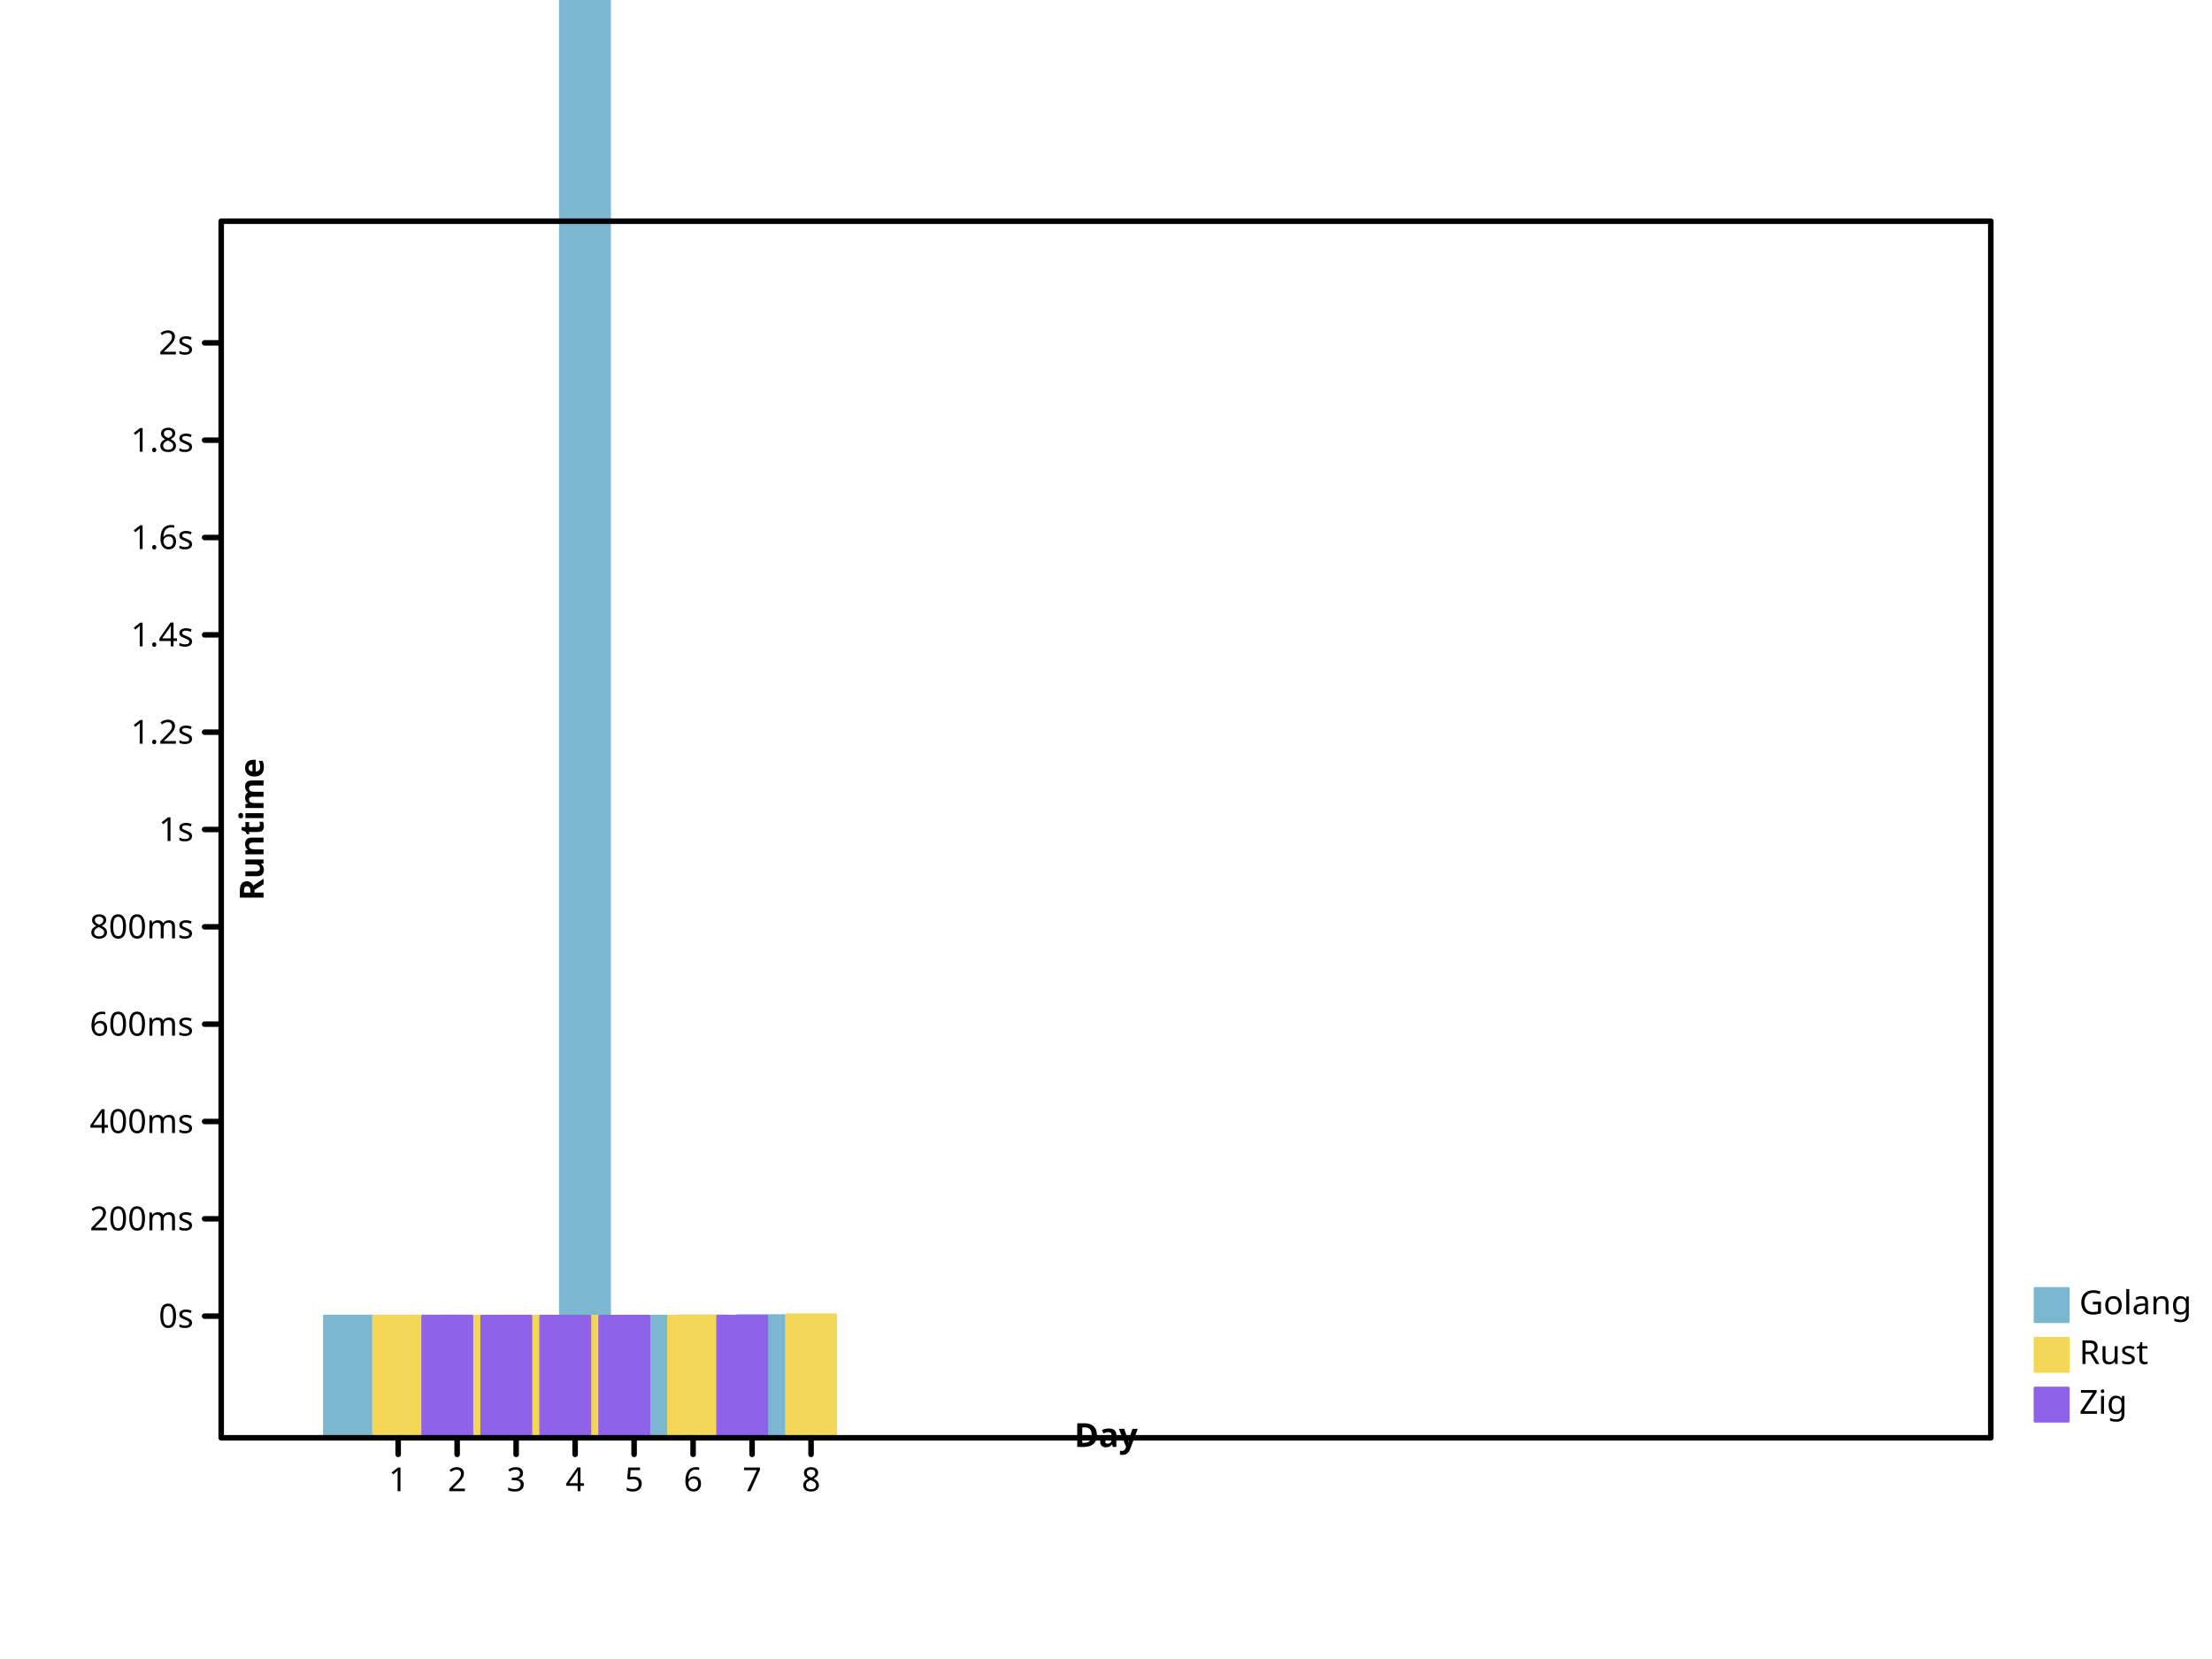
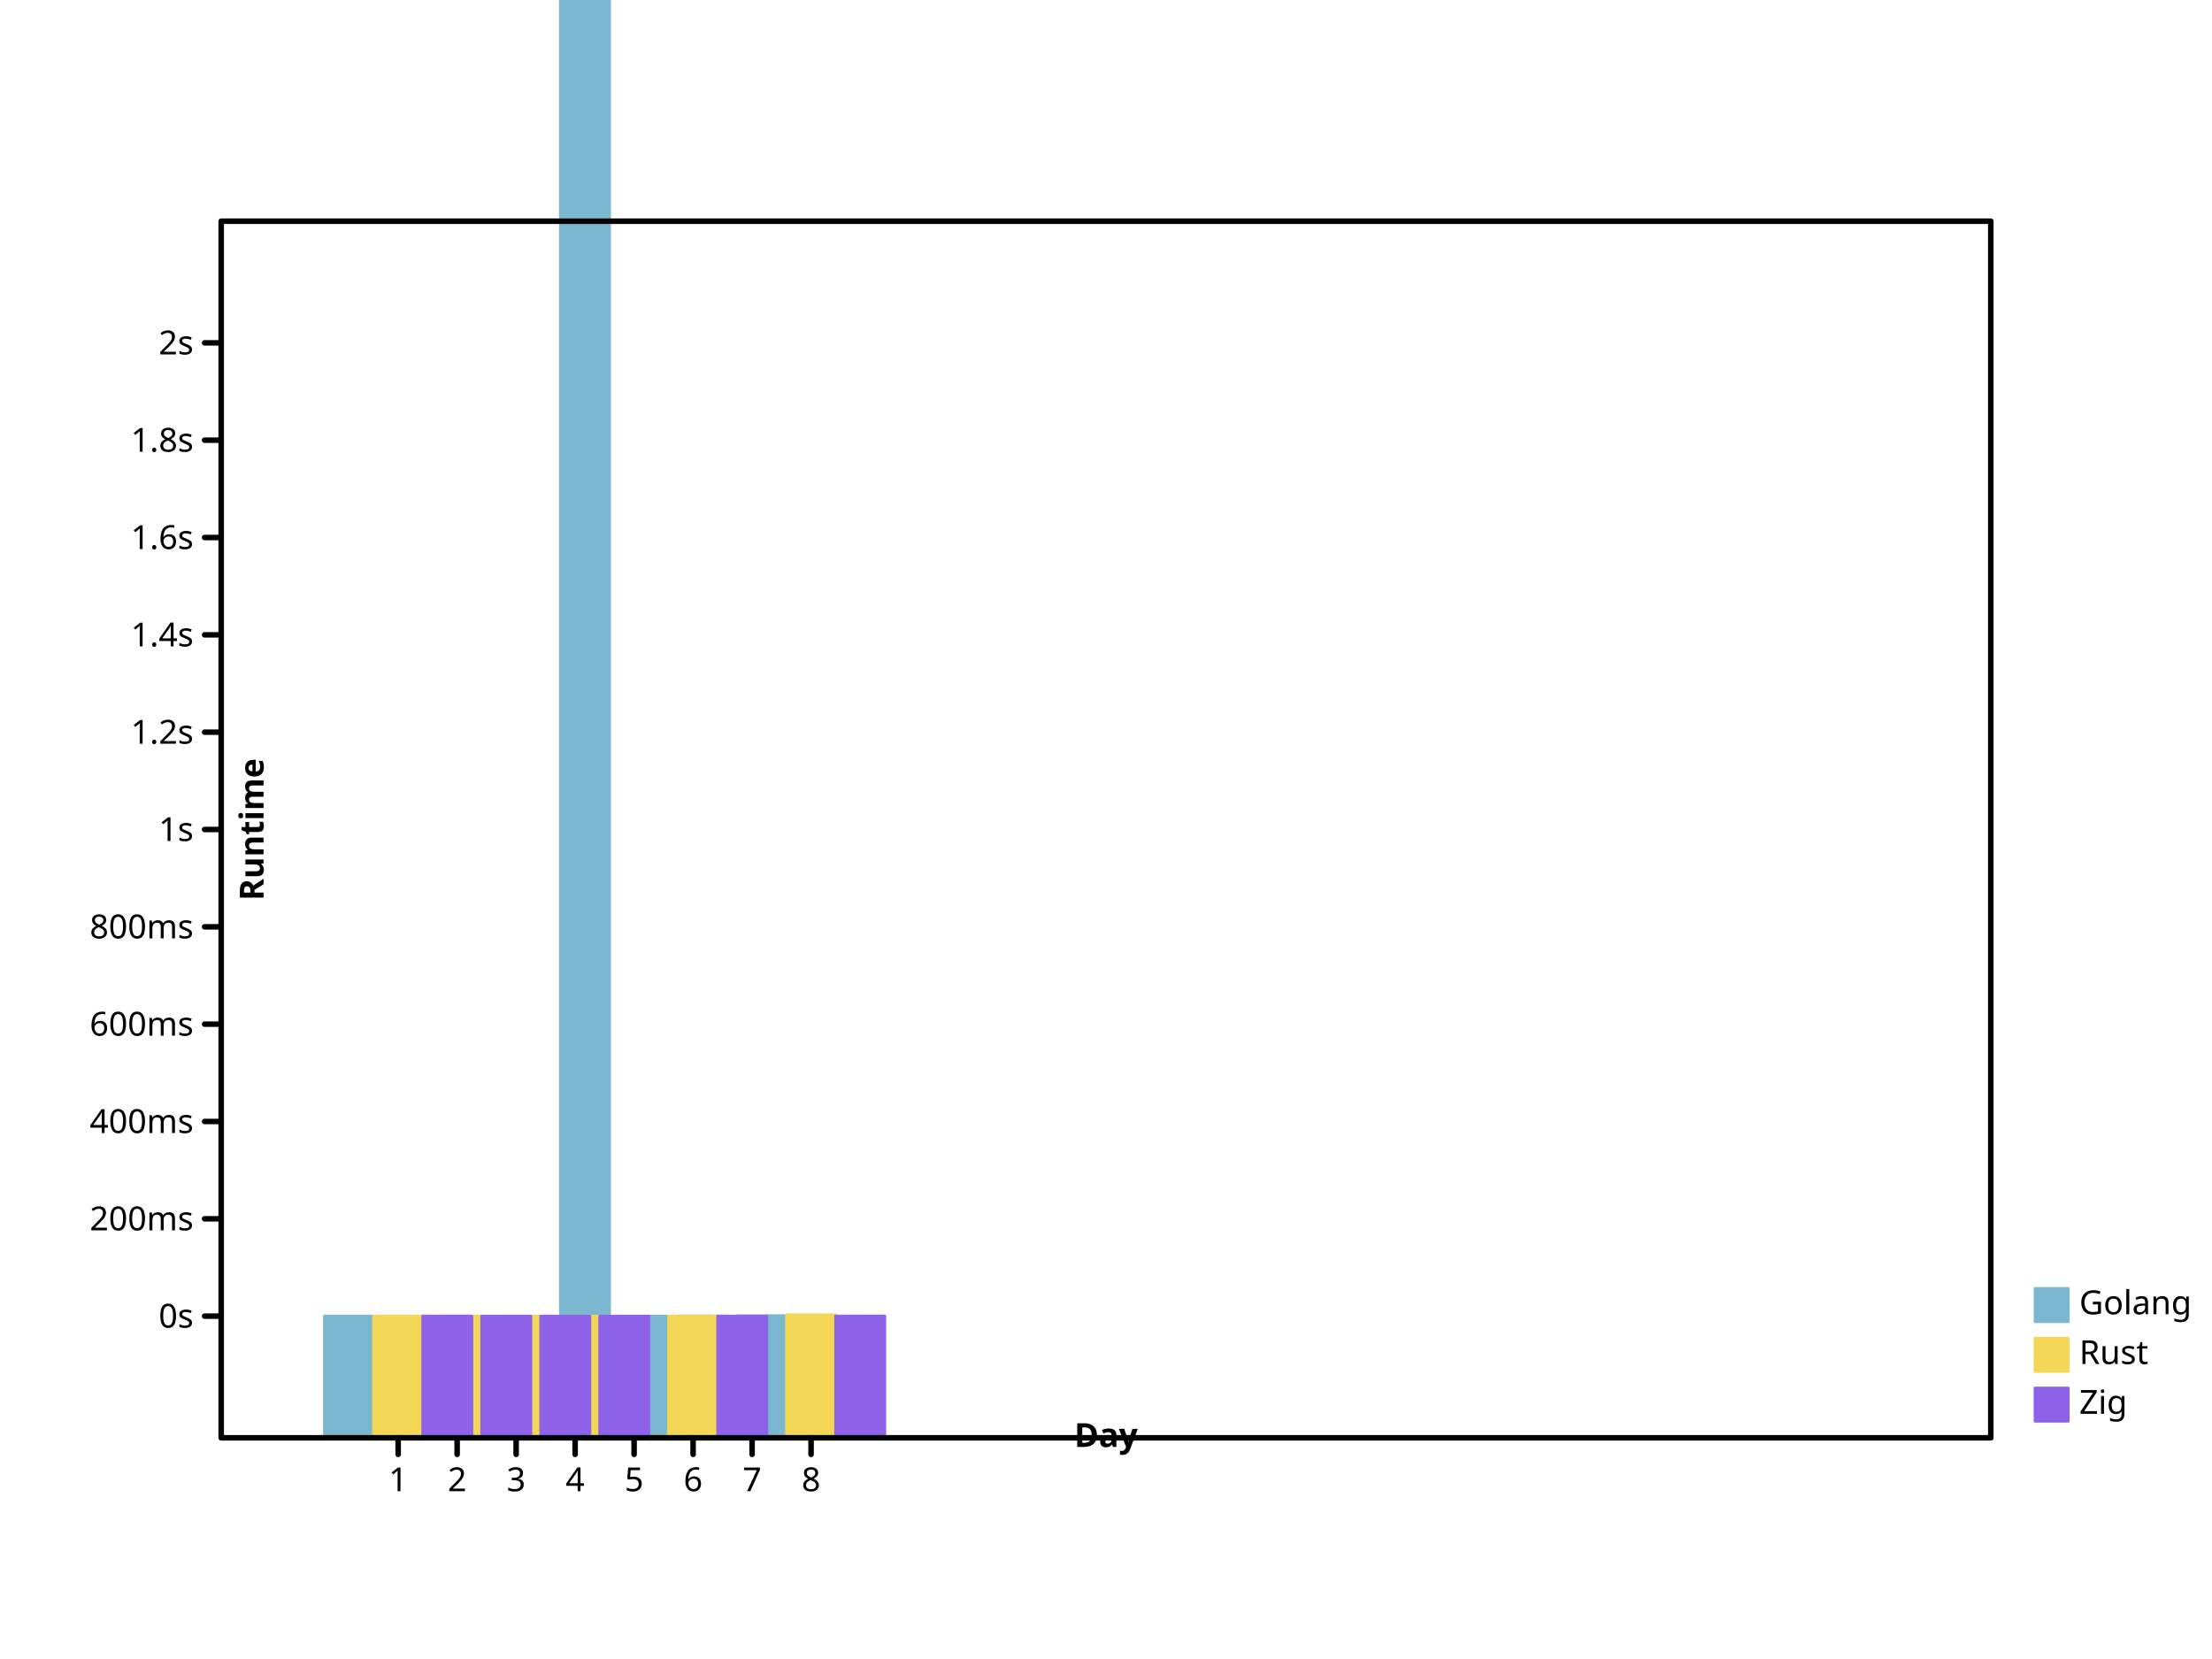
- <svg xmlns="http://www.w3.org/2000/svg" viewbox="0 0 800 600" preserveAspectRatio="xMidYMid meet" width="800" height="600">
+ <svg xmlns="http://www.w3.org/2000/svg" width="800" height="600" viewbox="0 0 800 600" preserveAspectRatio="xMidYMid meet">
  <defs>
-     <marker markerHeight="2%" id="circle" viewBox="0 0 10 10 " refX="5" refY="5" markerUnits="userSpaceOnUse" markerWidth="2%">
-       <circle cx="5" cy="5" r="3" fill="none" stroke="black" />
+     <marker markerWidth="2%" markerHeight="2%" id="circle" viewBox="0 0 10 10 " refX="5" refY="5" markerUnits="userSpaceOnUse">
+       <circle r="3" fill="none" stroke="black" cx="5" cy="5" />
    </marker>
-     <marker markerHeight="2%" id="filled-circle" viewBox="0 0 10 10 " refX="5" refY="5" markerUnits="userSpaceOnUse" markerWidth="2%">
-       <circle fill="black" stroke="none" cx="5" cy="5" r="3" />
+     <marker id="filled-circle" viewBox="0 0 10 10 " refX="5" refY="5" markerUnits="userSpaceOnUse" markerWidth="2%" markerHeight="2%">
+       <circle stroke="none" cx="5" cy="5" r="3" fill="black" />
    </marker>
-     <marker id="square" viewBox="0 0 10 10 " refX="5" refY="5" markerUnits="userSpaceOnUse" markerWidth="2%" markerHeight="2%">
-       <rect stroke="black" x="2" y="2" width="6" height="6" fill="none" />
+     <marker refX="5" refY="5" markerUnits="userSpaceOnUse" markerWidth="2%" markerHeight="2%" id="square" viewBox="0 0 10 10 ">
+       <rect width="6" height="6" fill="none" stroke="black" x="2" y="2" />
    </marker>
-     <marker id="filled-square" viewBox="0 0 10 10 " refX="5" refY="5" markerUnits="userSpaceOnUse" markerWidth="2%" markerHeight="2%">
-       <rect height="6" fill="black" stroke="none" x="2" y="2" width="6" />
+     <marker refX="5" refY="5" markerUnits="userSpaceOnUse" markerWidth="2%" markerHeight="2%" id="filled-square" viewBox="0 0 10 10 ">
+       <rect width="6" height="6" fill="black" stroke="none" x="2" y="2" />
    </marker>
  </defs>
-   <g stroke-width="1px" stroke-linecap="round" stroke-linejoin="round" transform="translate(80 520 )scale(1 -1 )" fill="hsl(198, 47%, 65%)" stroke="hsl(198, 47%, 65%)">
-     <rect width="1.777778e+01" height="4.403267e+01" vector-effect="non-scaling-stroke" x="3.733333e+01" y="0" />
-     <rect vector-effect="non-scaling-stroke" x="5.866667e+01" y="0" width="1.777778e+01" height="4.400104e+01" />
-     <rect width="1.777778e+01" height="4.400471e+01" vector-effect="non-scaling-stroke" x="80" y="0" />
-     <rect y="0" width="1.777778e+01" height="4.400597e+01" vector-effect="non-scaling-stroke" x="1.013333e+02" />
-     <rect y="0" width="1.777778e+01" height="7.832963e+02" vector-effect="non-scaling-stroke" x="1.226667e+02" />
-     <rect height="4.400002e+01" vector-effect="non-scaling-stroke" x="1.440000e+02" y="0" width="1.777778e+01" />
-     <rect vector-effect="non-scaling-stroke" x="1.653333e+02" y="0" width="1.777778e+01" height="4.406514e+01" />
-     <rect y="0" width="1.777778e+01" height="4.418861e+01" vector-effect="non-scaling-stroke" x="1.866667e+02" />
+   <g stroke-linejoin="round" transform="translate(80 520 )scale(1 -1 )" fill="hsl(198, 47%, 65%)" stroke="hsl(198, 47%, 65%)" stroke-width="1px" stroke-linecap="round">
+     <rect x="3.733333e+01" y="0" width="1.777778e+01" height="4.403267e+01" vector-effect="non-scaling-stroke" />
+     <rect width="1.777778e+01" height="4.400104e+01" vector-effect="non-scaling-stroke" x="5.866667e+01" y="0" />
+     <rect height="4.400471e+01" vector-effect="non-scaling-stroke" x="80" y="0" width="1.777778e+01" />
+     <rect vector-effect="non-scaling-stroke" x="1.013333e+02" y="0" width="1.777778e+01" height="4.400597e+01" />
+     <rect height="7.832963e+02" vector-effect="non-scaling-stroke" x="1.226667e+02" y="0" width="1.777778e+01" />
+     <rect y="0" width="1.777778e+01" height="4.400002e+01" vector-effect="non-scaling-stroke" x="1.440000e+02" />
+     <rect width="1.777778e+01" height="4.406514e+01" vector-effect="non-scaling-stroke" x="1.653333e+02" y="0" />
+     <rect vector-effect="non-scaling-stroke" x="1.866667e+02" y="0" width="1.777778e+01" height="4.417566e+01" />
  </g>
-   <g stroke-linecap="round" stroke-linejoin="round" transform="translate(80 520 )scale(1 -1 )" fill="hsl(49, 88%, 65%)" stroke="hsl(49, 88%, 65%)" stroke-width="1px">
-     <rect y="0" width="1.777778e+01" height="4.401633e+01" vector-effect="non-scaling-stroke" x="5.511111e+01" />
-     <rect width="1.777778e+01" height="4.400042e+01" vector-effect="non-scaling-stroke" x="7.644444e+01" y="0" />
-     <rect height="4.400305e+01" vector-effect="non-scaling-stroke" x="9.777778e+01" y="0" width="1.777778e+01" />
-     <rect width="1.777778e+01" height="4.400333e+01" vector-effect="non-scaling-stroke" x="1.191111e+02" y="0" />
+   <g stroke-width="1px" stroke-linecap="round" stroke-linejoin="round" transform="translate(80 520 )scale(1 -1 )" fill="hsl(49, 88%, 65%)" stroke="hsl(49, 88%, 65%)">
+     <rect width="1.777778e+01" height="4.401633e+01" vector-effect="non-scaling-stroke" x="5.511111e+01" y="0" />
+     <rect vector-effect="non-scaling-stroke" x="7.644444e+01" y="0" width="1.777778e+01" height="4.400042e+01" />
+     <rect width="1.777778e+01" height="4.400305e+01" vector-effect="non-scaling-stroke" x="9.777778e+01" y="0" />
+     <rect x="1.191111e+02" y="0" width="1.777778e+01" height="4.400333e+01" vector-effect="non-scaling-stroke" />
    <rect width="1.777778e+01" height="4.400002e+01" vector-effect="non-scaling-stroke" x="1.617778e+02" y="0" />
-     <rect vector-effect="non-scaling-stroke" x="2.044444e+02" y="0" width="1.777778e+01" height="4.449101e+01" />
+     <rect y="0" width="1.777778e+01" height="4.449101e+01" vector-effect="non-scaling-stroke" x="2.044444e+02" />
  </g>
-   <g stroke-linejoin="round" transform="translate(80 520 )scale(1 -1 )" fill="hsl(260, 76%, 65%)" stroke="hsl(260, 76%, 65%)" stroke-width="1px" stroke-linecap="round">
-     <rect vector-effect="non-scaling-stroke" x="7.288889e+01" y="0" width="1.777778e+01" height="4.401304e+01" />
-     <rect x="9.422222e+01" y="0" width="1.777778e+01" height="4.400046e+01" vector-effect="non-scaling-stroke" />
-     <rect height="4.400245e+01" vector-effect="non-scaling-stroke" x="1.155556e+02" y="0" width="1.777778e+01" />
-     <rect y="0" width="1.777778e+01" height="4.400930e+01" vector-effect="non-scaling-stroke" x="1.368889e+02" />
-     <rect vector-effect="non-scaling-stroke" x="1.795556e+02" y="0" width="1.777778e+01" height="4.400002e+01" />
+   <g fill="hsl(260, 76%, 65%)" stroke="hsl(260, 76%, 65%)" stroke-width="1px" stroke-linecap="round" stroke-linejoin="round" transform="translate(80 520 )scale(1 -1 )">
+     <rect width="1.777778e+01" height="4.401304e+01" vector-effect="non-scaling-stroke" x="7.288889e+01" y="0" />
+     <rect y="0" width="1.777778e+01" height="4.400046e+01" vector-effect="non-scaling-stroke" x="9.422222e+01" />
+     <rect vector-effect="non-scaling-stroke" x="1.155556e+02" y="0" width="1.777778e+01" height="4.400245e+01" />
+     <rect width="1.777778e+01" height="4.400930e+01" vector-effect="non-scaling-stroke" x="1.368889e+02" y="0" />
+     <rect y="0" width="1.777778e+01" height="4.400002e+01" vector-effect="non-scaling-stroke" x="1.795556e+02" />
+     <rect vector-effect="non-scaling-stroke" x="2.222222e+02" y="0" width="1.777778e+01" height="4.403858e+01" />
  </g>
-   <g font-style="normal" font-weight="normal" stroke="hsl(198, 47%, 65%)" stroke-width="1px" stroke-linecap="round" font-family="sans-serif" dominant-baseline="hanging" font-size="12px" text-anchor="start" fill="hsl(198, 47%, 65%)" stroke-linejoin="round">
-     <rect vector-effect="non-scaling-stroke" x="736" y="466" width="12" height="12" />
+   <g stroke-linejoin="round" dominant-baseline="hanging" stroke-width="1px" stroke-linecap="round" font-family="sans-serif" font-style="normal" fill="hsl(198, 47%, 65%)" stroke="hsl(198, 47%, 65%)" text-anchor="start" font-weight="normal" font-size="12px">
+     <rect y="466" width="12" height="12" vector-effect="non-scaling-stroke" x="736" />
    <g stroke="black" fill="black">
-       <text stroke="none" vector-effect="non-scaling-stroke" x="752" y="466" dominant-baseline="hanging">Golang</text>
+       <text y="466" dominant-baseline="hanging" stroke="none" vector-effect="non-scaling-stroke" x="752">Golang</text>
    </g>
-     <g text-anchor="start" font-family="sans-serif" dominant-baseline="hanging" stroke="hsl(49, 88%, 65%)" font-size="12px" font-style="normal" font-weight="normal" stroke-linecap="round" fill="hsl(49, 88%, 65%)" stroke-width="1px" stroke-linejoin="round">
-       <rect width="12" height="12" vector-effect="non-scaling-stroke" x="736" y="484" />
+     <g font-family="sans-serif" font-size="12px" fill="hsl(49, 88%, 65%)" stroke="hsl(49, 88%, 65%)" font-weight="normal" font-style="normal" text-anchor="start" stroke-width="1px" stroke-linecap="round" dominant-baseline="hanging" stroke-linejoin="round">
+       <rect y="484" width="12" height="12" vector-effect="non-scaling-stroke" x="736" />
      <g fill="black" stroke="black">
-         <text y="484" dominant-baseline="hanging" stroke="none" vector-effect="non-scaling-stroke" x="752">Rust</text>
+         <text x="752" y="484" dominant-baseline="hanging" stroke="none" vector-effect="non-scaling-stroke">Rust</text>
      </g>
-       <g font-family="sans-serif" font-size="12px" font-weight="normal" text-anchor="start" stroke="hsl(260, 76%, 65%)" stroke-linecap="round" dominant-baseline="hanging" stroke-linejoin="round" font-style="normal" fill="hsl(260, 76%, 65%)" stroke-width="1px">
+       <g font-style="normal" text-anchor="start" stroke-width="1px" stroke-linecap="round" stroke-linejoin="round" font-weight="normal" dominant-baseline="hanging" fill="hsl(260, 76%, 65%)" font-family="sans-serif" font-size="12px" stroke="hsl(260, 76%, 65%)">
        <rect y="502" width="12" height="12" vector-effect="non-scaling-stroke" x="736" />
-         <g stroke="black" fill="black">
-           <text stroke="none" vector-effect="non-scaling-stroke" x="752" y="502" dominant-baseline="hanging">Zig</text>
-           <g stroke-width="2px" stroke-linecap="round" text-anchor="start" font-family="sans-serif" font-style="normal" fill="none" stroke-linejoin="round" font-size="12px" font-weight="normal" dominant-baseline="hanging">
-             <rect height="440" vector-effect="non-scaling-stroke" x="80" y="80" width="640" />
+         <g fill="black" stroke="black">
+           <text y="502" dominant-baseline="hanging" stroke="none" vector-effect="non-scaling-stroke" x="752">Zig</text>
+           <g stroke-width="2px" font-family="sans-serif" font-size="12px" font-style="normal" fill="none" stroke-linejoin="round" stroke-linecap="round" text-anchor="start" font-weight="normal" dominant-baseline="hanging">
+             <rect vector-effect="non-scaling-stroke" x="80" y="80" width="640" height="440" />
          </g>
-           <g stroke="black" transform="translate(80 520 )scale(1 -1 )" font-family="sans-serif" dominant-baseline="hanging" stroke-linejoin="round" font-size="12px" text-anchor="start" fill="none" font-style="normal" font-weight="normal" stroke-width="2px" stroke-linecap="round">
-             <path vector-effect="non-scaling-stroke" d="M64,0 L64,-6 M8.533333e+01,0 L8.533333e+01,-6 M1.066667e+02,0 L1.066667e+02,-6 M128,0 L128,-6 M1.493333e+02,0 L1.493333e+02,-6 M1.706667e+02,0 L1.706667e+02,-6 M192,0 L192,-6 M2.133333e+02,0 L2.133333e+02,-6 " />
+           <g transform="translate(80 520 )scale(1 -1 )" font-family="sans-serif" text-anchor="start" fill="none" stroke-linejoin="round" dominant-baseline="hanging" stroke-width="2px" stroke-linecap="round" font-size="12px" font-style="normal" stroke="black" font-weight="normal">
+             <path d="M64,0 L64,-6 M8.533333e+01,0 L8.533333e+01,-6 M1.066667e+02,0 L1.066667e+02,-6 M128,0 L128,-6 M1.493333e+02,0 L1.493333e+02,-6 M1.706667e+02,0 L1.706667e+02,-6 M192,0 L192,-6 M2.133333e+02,0 L2.133333e+02,-6 " vector-effect="non-scaling-stroke" />
          </g>
-           <g stroke="black" font-family="sans-serif" dominant-baseline="hanging" transform="translate(80 520 )scale(1 1 )" font-size="12px" font-style="normal" font-weight="normal" text-anchor="middle" stroke-linecap="round" stroke-width="2px" stroke-linejoin="round" fill="black">
-             <text y="10" dominant-baseline="hanging" stroke="none" vector-effect="non-scaling-stroke" x="64">1</text>
-             <text y="10" dominant-baseline="hanging" stroke="none" vector-effect="non-scaling-stroke" x="8.533333e+01">2</text>
+           <g stroke-linecap="round" font-family="sans-serif" font-style="normal" fill="black" font-weight="normal" stroke-width="2px" text-anchor="middle" stroke="black" stroke-linejoin="round" dominant-baseline="hanging" transform="translate(80 520 )scale(1 1 )" font-size="12px">
+             <text stroke="none" vector-effect="non-scaling-stroke" x="64" y="10" dominant-baseline="hanging">1</text>
+             <text vector-effect="non-scaling-stroke" x="8.533333e+01" y="10" dominant-baseline="hanging" stroke="none">2</text>
            <text y="10" dominant-baseline="hanging" stroke="none" vector-effect="non-scaling-stroke" x="1.066667e+02">3</text>
-             <text x="128" y="10" dominant-baseline="hanging" stroke="none" vector-effect="non-scaling-stroke">4</text>
-             <text stroke="none" vector-effect="non-scaling-stroke" x="1.493333e+02" y="10" dominant-baseline="hanging">5</text>
-             <text y="10" dominant-baseline="hanging" stroke="none" vector-effect="non-scaling-stroke" x="1.706667e+02">6</text>
-             <text vector-effect="non-scaling-stroke" x="192" y="10" dominant-baseline="hanging" stroke="none">7</text>
-             <text dominant-baseline="hanging" stroke="none" vector-effect="non-scaling-stroke" x="2.133333e+02" y="10">8</text>
+             <text stroke="none" vector-effect="non-scaling-stroke" x="128" y="10" dominant-baseline="hanging">4</text>
+             <text y="10" dominant-baseline="hanging" stroke="none" vector-effect="non-scaling-stroke" x="1.493333e+02">5</text>
+             <text stroke="none" vector-effect="non-scaling-stroke" x="1.706667e+02" y="10" dominant-baseline="hanging">6</text>
+             <text y="10" dominant-baseline="hanging" stroke="none" vector-effect="non-scaling-stroke" x="192">7</text>
+             <text stroke="none" vector-effect="non-scaling-stroke" x="2.133333e+02" y="10" dominant-baseline="hanging">8</text>
          </g>
-           <g font-size="12px" font-weight="bold" fill="black" stroke="black" stroke-linecap="round" dominant-baseline="baseline" transform="translate(80 520 )scale(1 1 )rotate(0 0 0 )" font-style="normal" text-anchor="middle" stroke-width="2px" stroke-linejoin="round" font-family="sans-serif">
-             <text vector-effect="non-scaling-stroke" x="320" y="-6" dominant-baseline="baseline" stroke="none">Day</text>
+           <g fill="black" stroke="black" font-weight="bold" transform="translate(80 520 )scale(1 1 )rotate(0 0 0 )" font-family="sans-serif" font-size="12px" text-anchor="middle" stroke-linejoin="round" dominant-baseline="baseline" stroke-width="2px" stroke-linecap="round" font-style="normal">
+             <text y="-6" dominant-baseline="baseline" stroke="none" vector-effect="non-scaling-stroke" x="320">Day</text>
          </g>
-           <g stroke-linejoin="round" font-size="12px" stroke-linecap="round" font-family="sans-serif" dominant-baseline="baseline" transform="translate(80 520 )scale(1 -1 )" font-weight="bold" text-anchor="middle" fill="black" stroke="black" stroke-width="2px" font-style="normal">
-             <path d="M0,44 L-6,44 M0,7.920000e+01 L-6,7.920000e+01 M0,1.144000e+02 L-6,1.144000e+02 M0,1.496000e+02 L-6,1.496000e+02 M0,1.848000e+02 L-6,1.848000e+02 M0,220 L-6,220 M0,2.552000e+02 L-6,2.552000e+02 M0,2.904000e+02 L-6,2.904000e+02 M0,3.256000e+02 L-6,3.256000e+02 M0,3.608000e+02 L-6,3.608000e+02 M0,396 L-6,396 " vector-effect="non-scaling-stroke" />
+           <g fill="black" font-style="normal" transform="translate(80 520 )scale(1 -1 )" stroke-linejoin="round" font-weight="bold" dominant-baseline="baseline" stroke-linecap="round" font-family="sans-serif" font-size="12px" text-anchor="middle" stroke="black" stroke-width="2px">
+             <path vector-effect="non-scaling-stroke" d="M0,44 L-6,44 M0,7.920000e+01 L-6,7.920000e+01 M0,1.144000e+02 L-6,1.144000e+02 M0,1.496000e+02 L-6,1.496000e+02 M0,1.848000e+02 L-6,1.848000e+02 M0,220 L-6,220 M0,2.552000e+02 L-6,2.552000e+02 M0,2.904000e+02 L-6,2.904000e+02 M0,3.256000e+02 L-6,3.256000e+02 M0,3.608000e+02 L-6,3.608000e+02 M0,396 L-6,396 " />
          </g>
-           <g stroke="black" stroke-width="2px" font-family="sans-serif" dominant-baseline="middle" font-size="12px" font-weight="normal" text-anchor="end" fill="black" stroke-linejoin="round" stroke-linecap="round" transform="translate(80 520 )scale(1 1 )" font-style="normal">
-             <text x="-10" y="-44" dominant-baseline="middle" stroke="none" vector-effect="non-scaling-stroke">0s</text>
-             <text y="-7.920000e+01" dominant-baseline="middle" stroke="none" vector-effect="non-scaling-stroke" x="-10">200ms</text>
+           <g stroke="black" font-weight="normal" dominant-baseline="middle" fill="black" stroke-linecap="round" font-family="sans-serif" font-size="12px" stroke-width="2px" stroke-linejoin="round" transform="translate(80 520 )scale(1 1 )" font-style="normal" text-anchor="end">
+             <text vector-effect="non-scaling-stroke" x="-10" y="-44" dominant-baseline="middle" stroke="none">0s</text>
+             <text stroke="none" vector-effect="non-scaling-stroke" x="-10" y="-7.920000e+01" dominant-baseline="middle">200ms</text>
            <text stroke="none" vector-effect="non-scaling-stroke" x="-10" y="-1.144000e+02" dominant-baseline="middle">400ms</text>
-             <text stroke="none" vector-effect="non-scaling-stroke" x="-10" y="-1.496000e+02" dominant-baseline="middle">600ms</text>
+             <text vector-effect="non-scaling-stroke" x="-10" y="-1.496000e+02" dominant-baseline="middle" stroke="none">600ms</text>
            <text stroke="none" vector-effect="non-scaling-stroke" x="-10" y="-1.848000e+02" dominant-baseline="middle">800ms</text>
            <text y="-220" dominant-baseline="middle" stroke="none" vector-effect="non-scaling-stroke" x="-10">1s</text>
            <text y="-2.552000e+02" dominant-baseline="middle" stroke="none" vector-effect="non-scaling-stroke" x="-10">1.2s</text>
            <text stroke="none" vector-effect="non-scaling-stroke" x="-10" y="-2.904000e+02" dominant-baseline="middle">1.4s</text>
-             <text stroke="none" vector-effect="non-scaling-stroke" x="-10" y="-3.256000e+02" dominant-baseline="middle">1.6s</text>
+             <text vector-effect="non-scaling-stroke" x="-10" y="-3.256000e+02" dominant-baseline="middle" stroke="none">1.6s</text>
            <text dominant-baseline="middle" stroke="none" vector-effect="non-scaling-stroke" x="-10" y="-3.608000e+02">1.8s</text>
-             <text vector-effect="non-scaling-stroke" x="-10" y="-396" dominant-baseline="middle" stroke="none">2s</text>
+             <text dominant-baseline="middle" stroke="none" vector-effect="non-scaling-stroke" x="-10" y="-396">2s</text>
          </g>
-           <g fill="black" font-size="12px" font-style="normal" dominant-baseline="hanging" font-weight="bold" stroke="black" stroke-width="2px" stroke-linejoin="round" stroke-linecap="round" font-family="sans-serif" transform="translate(80 520 )scale(1 1 )rotate(-90 0 0 )" text-anchor="middle">
-             <text stroke="none" vector-effect="non-scaling-stroke" x="220" y="6" dominant-baseline="hanging">Runtime</text>
+           <g font-family="sans-serif" stroke="black" stroke-linejoin="round" font-size="12px" font-style="normal" text-anchor="middle" stroke-width="2px" stroke-linecap="round" font-weight="bold" dominant-baseline="hanging" transform="translate(80 520 )scale(1 1 )rotate(-90 0 0 )" fill="black">
+             <text x="220" y="6" dominant-baseline="hanging" stroke="none" vector-effect="non-scaling-stroke">Runtime</text>
          </g>
        </g>
      </g>
    </g>
  </g>
</svg>
